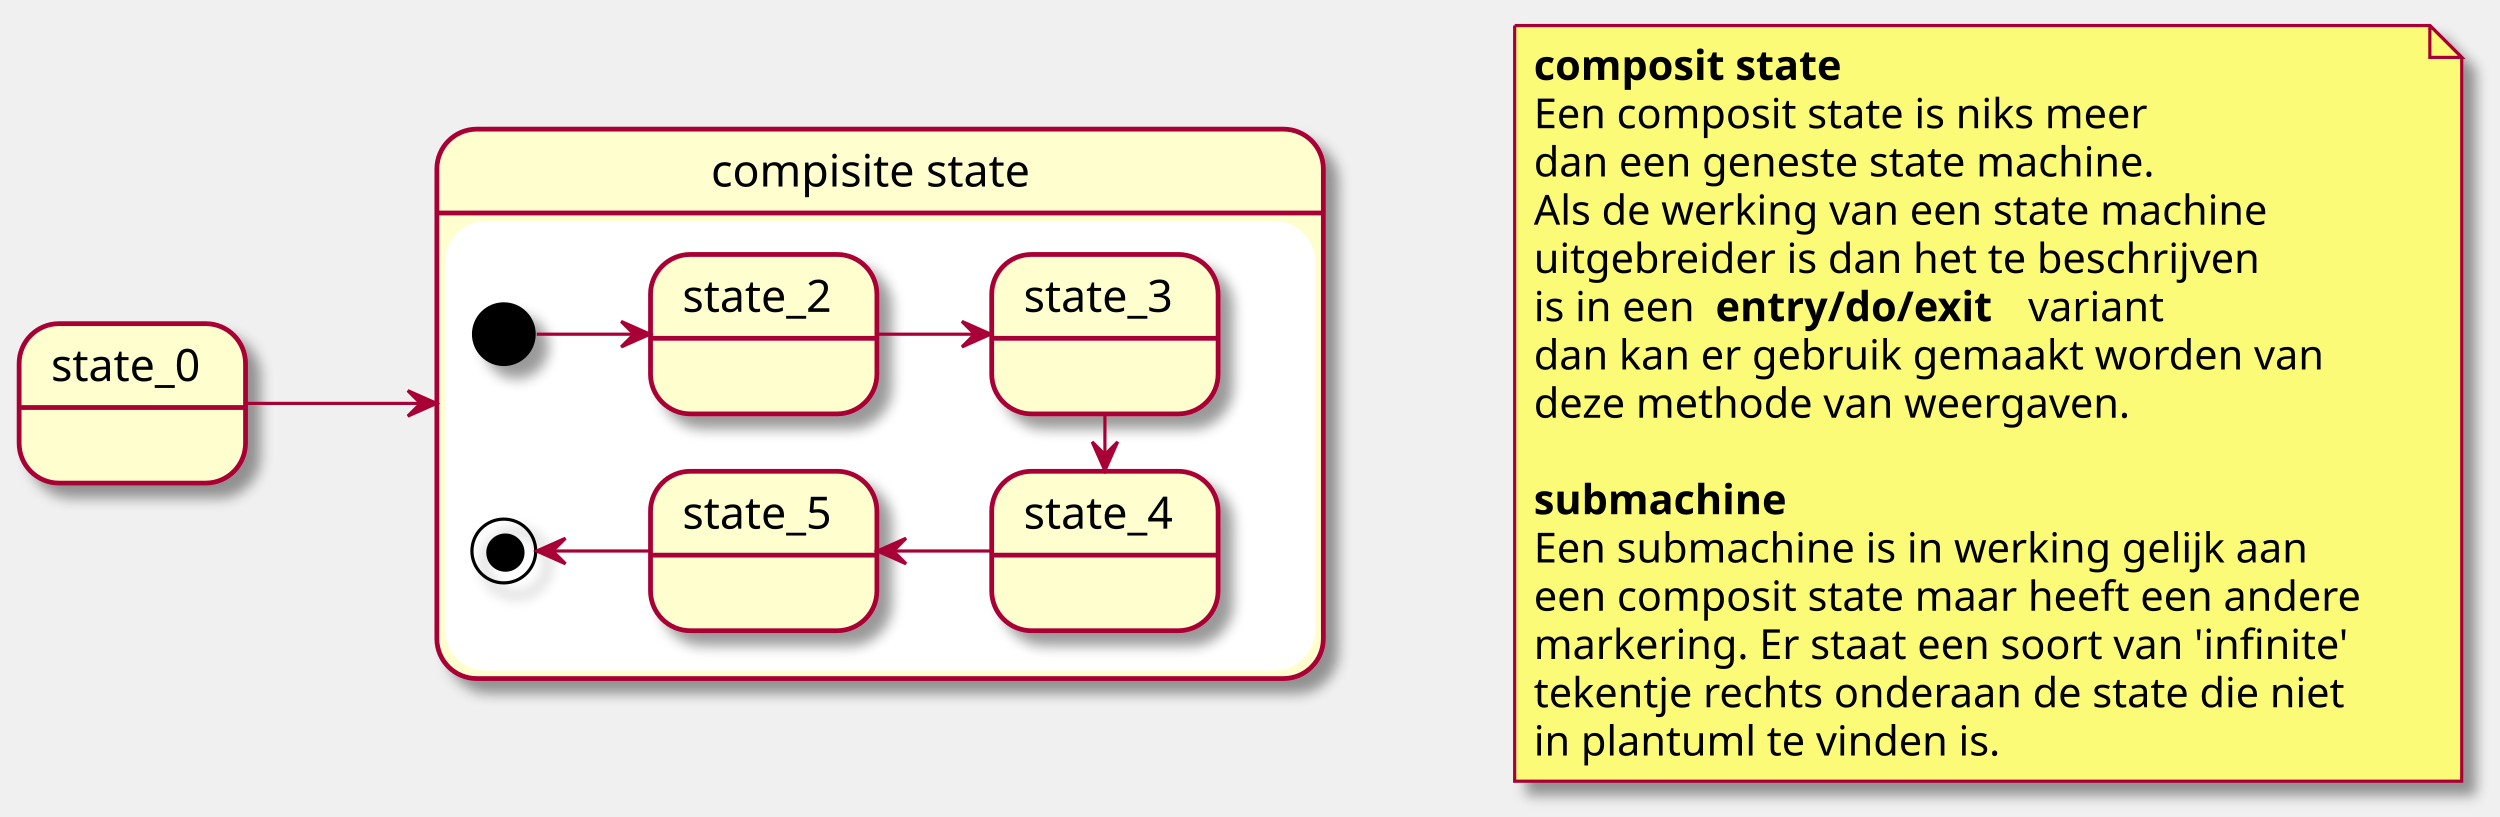
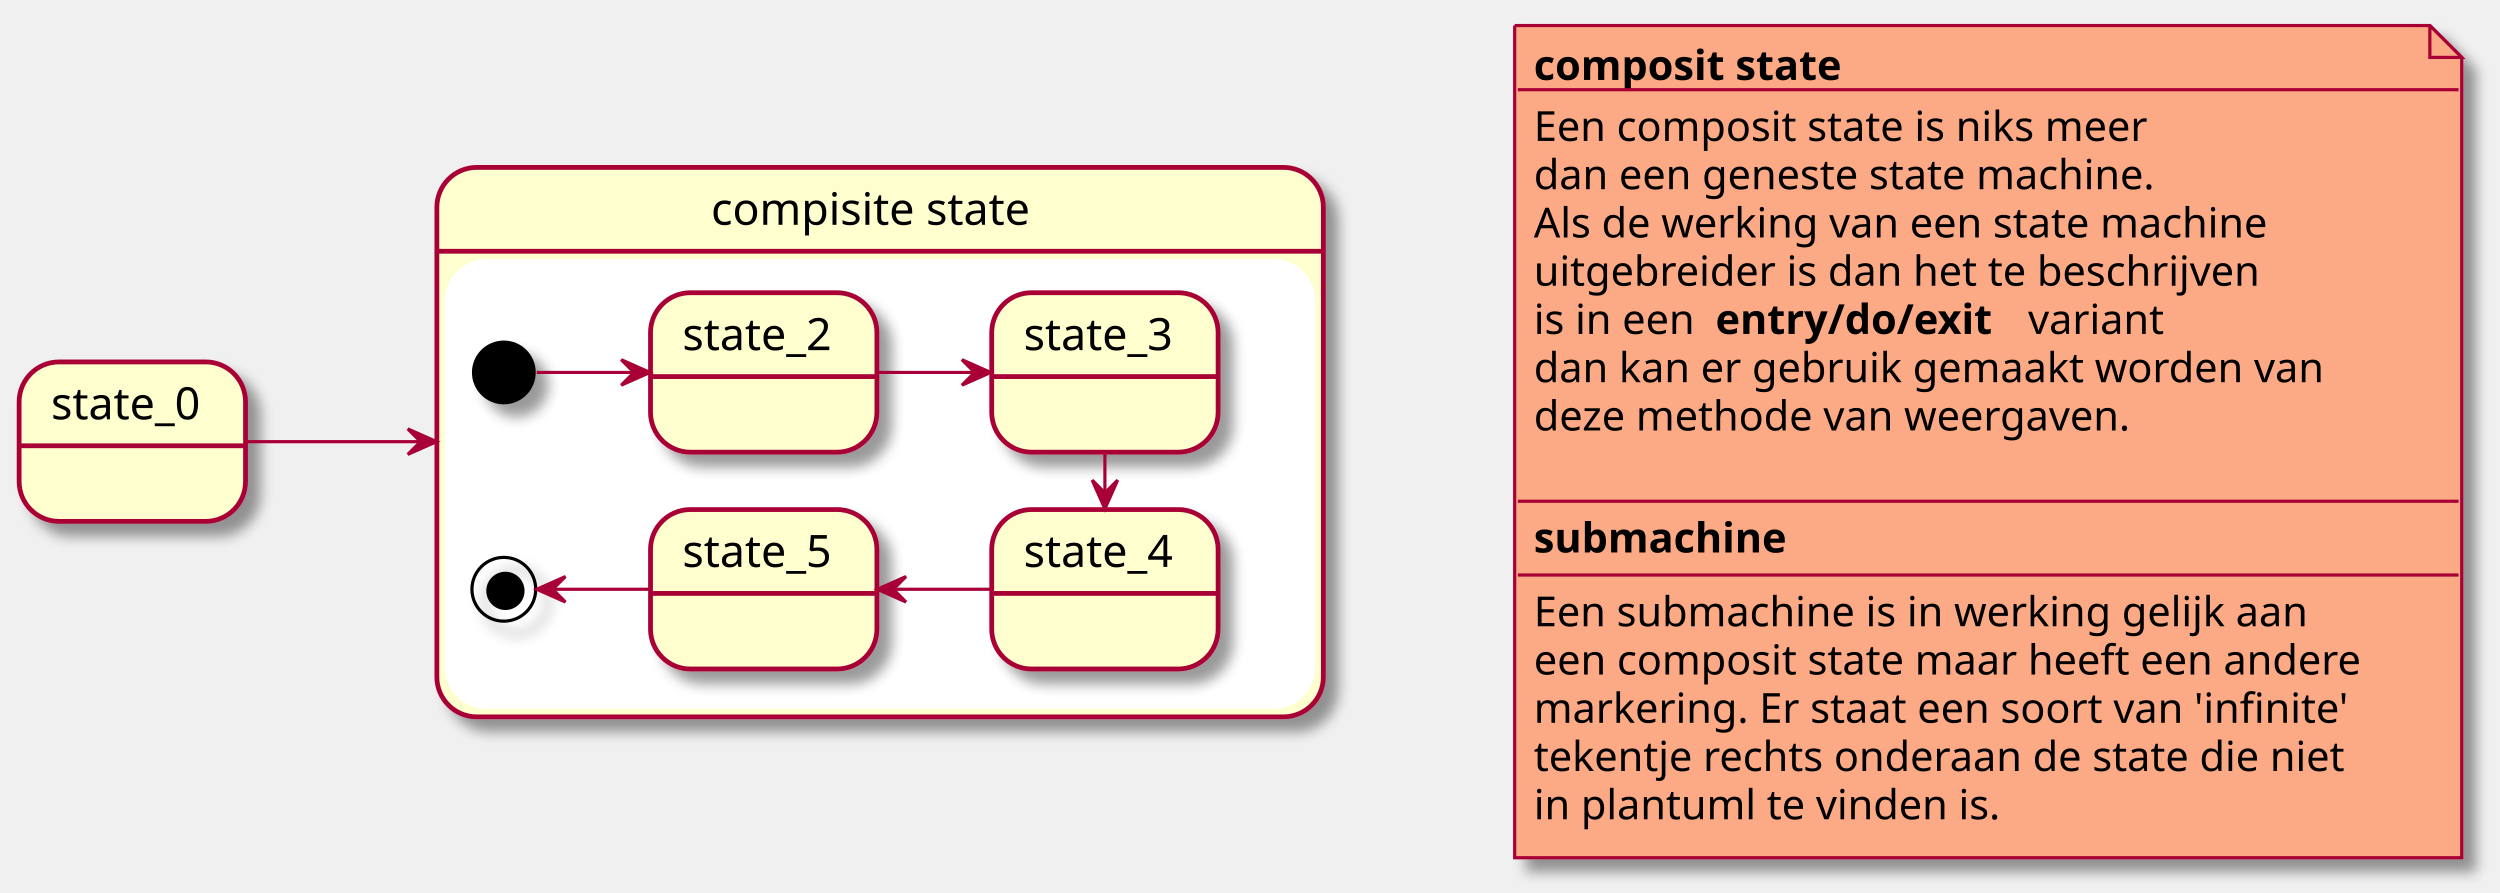
- <svg xmlns="http://www.w3.org/2000/svg" contentScriptType="application/ecmascript" contentStyleType="text/css" height="256px" preserveAspectRatio="none" style="width:784px;height:256px;" version="1.1" viewBox="0 0 784 256" width="784px" zoomAndPan="magnify">
+ <svg xmlns="http://www.w3.org/2000/svg" contentScriptType="application/ecmascript" contentStyleType="text/css" height="280px" preserveAspectRatio="none" style="width:784px;height:280px;" version="1.1" viewBox="0 0 784 280" width="784px" zoomAndPan="magnify">
  <defs>
-     <filter height="300%" id="fg9jxql6c6zdf" width="300%" x="-1" y="-1">
+     <filter height="300%" id="f8oyc12j42fmn" width="300%" x="-1" y="-1">
      <feGaussianBlur result="blurOut" stdDeviation="2.0" />
      <feColorMatrix in="blurOut" result="blurOut2" type="matrix" values="0 0 0 0 0 0 0 0 0 0 0 0 0 0 0 0 0 0 .4 0" />
      <feOffset dx="4.0" dy="4.0" in="blurOut2" result="blurOut3" />
      <feBlend in="SourceGraphic" in2="blurOut3" mode="normal" />
    </filter>
  </defs>
  <g>
-     <rect fill="#FEFECE" filter="url(#fg9jxql6c6zdf)" height="50" rx="12.5" ry="12.5" style="stroke: #A80036; stroke-width: 1.5;" width="71" x="6" y="101.5" />
-     <line style="stroke: #A80036; stroke-width: 1.5;" x1="6" x2="77" y1="127.797" y2="127.797" />
-     <text fill="#000000" font-family="sans-serif" font-size="14" lengthAdjust="spacingAndGlyphs" textLength="51" x="16" y="119.495">state_0</text>
-     <path d="M475,8 L475,244.992 L772,244.992 L772,18 L762,8 L475,8 " fill="#FBFB77" filter="url(#fg9jxql6c6zdf)" style="stroke: #A80036; stroke-width: 1.0;" />
-     <path d="M762,8 L762,18 L772,18 L762,8 " fill="#FBFB77" style="stroke: #A80036; stroke-width: 1.0;" />
+     <rect fill="#FEFECE" filter="url(#f8oyc12j42fmn)" height="50" rx="12.5" ry="12.5" style="stroke: #A80036; stroke-width: 1.5;" width="71" x="6" y="113.5" />
+     <line style="stroke: #A80036; stroke-width: 1.5;" x1="6" x2="77" y1="139.797" y2="139.797" />
+     <text fill="#000000" font-family="sans-serif" font-size="14" lengthAdjust="spacingAndGlyphs" textLength="51" x="16" y="131.495">state_0</text>
+     <path d="M475,8 L475,268.992 L772,268.992 L772,18 L762,8 L475,8 " fill="#FCA985" filter="url(#f8oyc12j42fmn)" style="stroke: #A80036; stroke-width: 1.0;" />
+     <path d="M762,8 L762,18 L772,18 L762,8 " fill="#FCA985" style="stroke: #A80036; stroke-width: 1.0;" />
    <text fill="#000000" font-family="sans-serif" font-size="13" font-weight="bold" lengthAdjust="spacingAndGlyphs" textLength="111" x="481" y="25.067">composit state</text>
-     <text fill="#000000" font-family="sans-serif" font-size="13" lengthAdjust="spacingAndGlyphs" textLength="205" x="481" y="40.2">Een composit state is niks meer</text>
-     <text fill="#000000" font-family="sans-serif" font-size="13" lengthAdjust="spacingAndGlyphs" textLength="208" x="481" y="55.333">dan een geneste state machine.</text>
-     <text fill="#000000" font-family="sans-serif" font-size="13" lengthAdjust="spacingAndGlyphs" textLength="242" x="481" y="70.465">Als de werking van een state machine</text>
-     <text fill="#000000" font-family="sans-serif" font-size="13" lengthAdjust="spacingAndGlyphs" textLength="237" x="481" y="85.598">uitgebreider is dan het te beschrijven</text>
-     <text fill="#000000" font-family="sans-serif" font-size="13" lengthAdjust="spacingAndGlyphs" textLength="53" x="481" y="100.731">is in een</text>
-     <text fill="#000000" font-family="sans-serif" font-size="13" font-weight="bold" lengthAdjust="spacingAndGlyphs" textLength="94" x="538" y="100.731">entry/do/exit</text>
-     <text fill="#000000" font-family="sans-serif" font-size="13" lengthAdjust="spacingAndGlyphs" textLength="44" x="636" y="100.731">variant</text>
-     <text fill="#000000" font-family="sans-serif" font-size="13" lengthAdjust="spacingAndGlyphs" textLength="257" x="481" y="115.864">dan kan er gebruik gemaakt worden van</text>
-     <text fill="#000000" font-family="sans-serif" font-size="13" lengthAdjust="spacingAndGlyphs" textLength="197" x="481" y="130.997">deze methode van weergaven.</text>
-     <text fill="#000000" font-family="sans-serif" font-size="13" lengthAdjust="spacingAndGlyphs" textLength="0" x="485" y="146.129" />
-     <text fill="#000000" font-family="sans-serif" font-size="13" font-weight="bold" lengthAdjust="spacingAndGlyphs" textLength="89" x="481" y="161.262">submachine</text>
-     <text fill="#000000" font-family="sans-serif" font-size="13" lengthAdjust="spacingAndGlyphs" textLength="251" x="481" y="176.395">Een submachine is in werking gelijk aan</text>
-     <text fill="#000000" font-family="sans-serif" font-size="13" lengthAdjust="spacingAndGlyphs" textLength="276" x="481" y="191.528">een composit state maar heeft een andere</text>
-     <text fill="#000000" font-family="sans-serif" font-size="13" lengthAdjust="spacingAndGlyphs" textLength="267" x="481" y="206.661">markering. Er staat een soort van 'infinite'</text>
-     <text fill="#000000" font-family="sans-serif" font-size="13" lengthAdjust="spacingAndGlyphs" textLength="269" x="481" y="221.793">tekentje rechts onderaan de state die niet</text>
-     <text fill="#000000" font-family="sans-serif" font-size="13" lengthAdjust="spacingAndGlyphs" textLength="152" x="481" y="236.926">in plantuml te vinden is.</text>
-     <rect fill="#FEFECE" filter="url(#fg9jxql6c6zdf)" height="172.297" rx="12.5" ry="12.5" style="stroke: #A80036; stroke-width: 1.5;" width="278" x="137" y="40.5" />
-     <rect fill="#FFFFFF" height="140" rx="12.5" ry="12.5" style="stroke: #FFFFFF; stroke-width: 1.0;" width="272" x="140" y="69.797" />
-     <line style="stroke: #A80036; stroke-width: 1.5;" x1="137" x2="415" y1="66.797" y2="66.797" />
-     <text fill="#000000" font-family="sans-serif" font-size="14" lengthAdjust="spacingAndGlyphs" textLength="106" x="223" y="58.495">compisite state</text>
-     <ellipse cx="158" cy="104.797" fill="#000000" filter="url(#fg9jxql6c6zdf)" rx="10" ry="10" style="stroke: none; stroke-width: 1.0;" />
-     <rect fill="#FEFECE" filter="url(#fg9jxql6c6zdf)" height="50" rx="12.5" ry="12.5" style="stroke: #A80036; stroke-width: 1.5;" width="71" x="204" y="79.797" />
-     <line style="stroke: #A80036; stroke-width: 1.5;" x1="204" x2="275" y1="106.094" y2="106.094" />
-     <text fill="#000000" font-family="sans-serif" font-size="14" lengthAdjust="spacingAndGlyphs" textLength="51" x="214" y="97.792">state_2</text>
-     <rect fill="#FEFECE" filter="url(#fg9jxql6c6zdf)" height="50" rx="12.5" ry="12.5" style="stroke: #A80036; stroke-width: 1.5;" width="71" x="311" y="79.797" />
-     <line style="stroke: #A80036; stroke-width: 1.5;" x1="311" x2="382" y1="106.094" y2="106.094" />
-     <text fill="#000000" font-family="sans-serif" font-size="14" lengthAdjust="spacingAndGlyphs" textLength="51" x="321" y="97.792">state_3</text>
-     <rect fill="#FEFECE" filter="url(#fg9jxql6c6zdf)" height="50" rx="12.5" ry="12.5" style="stroke: #A80036; stroke-width: 1.5;" width="71" x="311" y="147.797" />
-     <line style="stroke: #A80036; stroke-width: 1.5;" x1="311" x2="382" y1="174.094" y2="174.094" />
-     <text fill="#000000" font-family="sans-serif" font-size="14" lengthAdjust="spacingAndGlyphs" textLength="51" x="321" y="165.792">state_4</text>
-     <rect fill="#FEFECE" filter="url(#fg9jxql6c6zdf)" height="50" rx="12.5" ry="12.5" style="stroke: #A80036; stroke-width: 1.5;" width="71" x="204" y="147.797" />
-     <line style="stroke: #A80036; stroke-width: 1.5;" x1="204" x2="275" y1="174.094" y2="174.094" />
-     <text fill="#000000" font-family="sans-serif" font-size="14" lengthAdjust="spacingAndGlyphs" textLength="51" x="214" y="165.792">state_5</text>
-     <ellipse cx="158" cy="172.797" fill="none" filter="url(#fg9jxql6c6zdf)" rx="10" ry="10" style="stroke: #000000; stroke-width: 1.0;" />
-     <ellipse cx="158.5" cy="173.297" fill="#000000" rx="6" ry="6" style="stroke: none; stroke-width: 1.0;" />
-     <path d="M168.322,104.797 C176.122,104.797 187.379,104.797 198.645,104.797 " fill="none" id="*start*state_1-&gt;state_2" style="stroke: #A80036; stroke-width: 1.0;" />
-     <polygon fill="#A80036" points="203.81,104.797,194.81,100.797,198.81,104.797,194.81,108.797,203.81,104.797" style="stroke: #A80036; stroke-width: 1.0;" />
-     <path d="M275.13,104.797 C284.862,104.797 295.486,104.797 305.493,104.797 " fill="none" id="state_2-&gt;state_3" style="stroke: #A80036; stroke-width: 1.0;" />
-     <polygon fill="#A80036" points="310.661,104.797,301.661,100.797,305.661,104.797,301.661,108.797,310.661,104.797" style="stroke: #A80036; stroke-width: 1.0;" />
-     <path d="M346.5,129.855 C346.5,134.005 346.5,138.155 346.5,142.306 " fill="none" id="state_3-&gt;state_4" style="stroke: #A80036; stroke-width: 1.0;" />
-     <polygon fill="#A80036" points="346.5,147.562,350.5,138.562,346.5,142.562,342.5,138.562,346.5,147.562" style="stroke: #A80036; stroke-width: 1.0;" />
-     <path d="M280.292,172.797 C290.29,172.797 300.916,172.797 310.661,172.797 " fill="none" id="state_5&lt;-state_4" style="stroke: #A80036; stroke-width: 1.0;" />
-     <polygon fill="#A80036" points="275.13,172.797,284.13,176.797,280.13,172.797,284.13,168.797,275.13,172.797" style="stroke: #A80036; stroke-width: 1.0;" />
-     <path d="M173.34,172.797 C181.968,172.797 193.125,172.797 203.81,172.797 " fill="none" id="*end*state_1&lt;-state_5" style="stroke: #A80036; stroke-width: 1.0;" />
-     <polygon fill="#A80036" points="168.322,172.797,177.322,176.797,173.322,172.797,177.322,168.797,168.322,172.797" style="stroke: #A80036; stroke-width: 1.0;" />
-     <path d="M77.115,126.5 C92.471,126.5 111.534,126.5 131.728,126.5 " fill="none" id="state_0-&gt;state_1" style="stroke: #A80036; stroke-width: 1.0;" />
-     <polygon fill="#A80036" points="136.885,126.5,127.885,122.5,131.885,126.5,127.885,130.5,136.885,126.5" style="stroke: #A80036; stroke-width: 1.0;" />
+     <line style="stroke: #A80036; stroke-width: 1.0;" x1="476" x2="771" y1="28.133" y2="28.133" />
+     <text fill="#000000" font-family="sans-serif" font-size="13" lengthAdjust="spacingAndGlyphs" textLength="205" x="481" y="44.2">Een composit state is niks meer</text>
+     <text fill="#000000" font-family="sans-serif" font-size="13" lengthAdjust="spacingAndGlyphs" textLength="208" x="481" y="59.333">dan een geneste state machine.</text>
+     <text fill="#000000" font-family="sans-serif" font-size="13" lengthAdjust="spacingAndGlyphs" textLength="242" x="481" y="74.465">Als de werking van een state machine</text>
+     <text fill="#000000" font-family="sans-serif" font-size="13" lengthAdjust="spacingAndGlyphs" textLength="237" x="481" y="89.598">uitgebreider is dan het te beschrijven</text>
+     <text fill="#000000" font-family="sans-serif" font-size="13" lengthAdjust="spacingAndGlyphs" textLength="53" x="481" y="104.731">is in een</text>
+     <text fill="#000000" font-family="sans-serif" font-size="13" font-weight="bold" lengthAdjust="spacingAndGlyphs" textLength="94" x="538" y="104.731">entry/do/exit</text>
+     <text fill="#000000" font-family="sans-serif" font-size="13" lengthAdjust="spacingAndGlyphs" textLength="44" x="636" y="104.731">variant</text>
+     <text fill="#000000" font-family="sans-serif" font-size="13" lengthAdjust="spacingAndGlyphs" textLength="257" x="481" y="119.864">dan kan er gebruik gemaakt worden van</text>
+     <text fill="#000000" font-family="sans-serif" font-size="13" lengthAdjust="spacingAndGlyphs" textLength="197" x="481" y="134.997">deze methode van weergaven.</text>
+     <text fill="#000000" font-family="sans-serif" font-size="13" lengthAdjust="spacingAndGlyphs" textLength="0" x="485" y="150.129" />
+     <line style="stroke: #A80036; stroke-width: 1.0;" x1="476" x2="771" y1="157.195" y2="157.195" />
+     <text fill="#000000" font-family="sans-serif" font-size="13" font-weight="bold" lengthAdjust="spacingAndGlyphs" textLength="89" x="481" y="173.262">submachine</text>
+     <line style="stroke: #A80036; stroke-width: 1.0;" x1="476" x2="771" y1="180.328" y2="180.328" />
+     <text fill="#000000" font-family="sans-serif" font-size="13" lengthAdjust="spacingAndGlyphs" textLength="251" x="481" y="196.395">Een submachine is in werking gelijk aan</text>
+     <text fill="#000000" font-family="sans-serif" font-size="13" lengthAdjust="spacingAndGlyphs" textLength="276" x="481" y="211.528">een composit state maar heeft een andere</text>
+     <text fill="#000000" font-family="sans-serif" font-size="13" lengthAdjust="spacingAndGlyphs" textLength="267" x="481" y="226.661">markering. Er staat een soort van 'infinite'</text>
+     <text fill="#000000" font-family="sans-serif" font-size="13" lengthAdjust="spacingAndGlyphs" textLength="269" x="481" y="241.793">tekentje rechts onderaan de state die niet</text>
+     <text fill="#000000" font-family="sans-serif" font-size="13" lengthAdjust="spacingAndGlyphs" textLength="152" x="481" y="256.926">in plantuml te vinden is.</text>
+     <rect fill="#FEFECE" filter="url(#f8oyc12j42fmn)" height="172.297" rx="12.5" ry="12.5" style="stroke: #A80036; stroke-width: 1.5;" width="278" x="137" y="52.5" />
+     <rect fill="#FFFFFF" height="140" rx="12.5" ry="12.5" style="stroke: #FFFFFF; stroke-width: 1.0;" width="272" x="140" y="81.797" />
+     <line style="stroke: #A80036; stroke-width: 1.5;" x1="137" x2="415" y1="78.797" y2="78.797" />
+     <text fill="#000000" font-family="sans-serif" font-size="14" lengthAdjust="spacingAndGlyphs" textLength="106" x="223" y="70.495">compisite state</text>
+     <ellipse cx="158" cy="116.797" fill="#000000" filter="url(#f8oyc12j42fmn)" rx="10" ry="10" style="stroke: none; stroke-width: 1.0;" />
+     <rect fill="#FEFECE" filter="url(#f8oyc12j42fmn)" height="50" rx="12.5" ry="12.5" style="stroke: #A80036; stroke-width: 1.5;" width="71" x="204" y="91.797" />
+     <line style="stroke: #A80036; stroke-width: 1.5;" x1="204" x2="275" y1="118.094" y2="118.094" />
+     <text fill="#000000" font-family="sans-serif" font-size="14" lengthAdjust="spacingAndGlyphs" textLength="51" x="214" y="109.792">state_2</text>
+     <rect fill="#FEFECE" filter="url(#f8oyc12j42fmn)" height="50" rx="12.5" ry="12.5" style="stroke: #A80036; stroke-width: 1.5;" width="71" x="311" y="91.797" />
+     <line style="stroke: #A80036; stroke-width: 1.5;" x1="311" x2="382" y1="118.094" y2="118.094" />
+     <text fill="#000000" font-family="sans-serif" font-size="14" lengthAdjust="spacingAndGlyphs" textLength="51" x="321" y="109.792">state_3</text>
+     <rect fill="#FEFECE" filter="url(#f8oyc12j42fmn)" height="50" rx="12.5" ry="12.5" style="stroke: #A80036; stroke-width: 1.5;" width="71" x="311" y="159.797" />
+     <line style="stroke: #A80036; stroke-width: 1.5;" x1="311" x2="382" y1="186.094" y2="186.094" />
+     <text fill="#000000" font-family="sans-serif" font-size="14" lengthAdjust="spacingAndGlyphs" textLength="51" x="321" y="177.792">state_4</text>
+     <rect fill="#FEFECE" filter="url(#f8oyc12j42fmn)" height="50" rx="12.5" ry="12.5" style="stroke: #A80036; stroke-width: 1.5;" width="71" x="204" y="159.797" />
+     <line style="stroke: #A80036; stroke-width: 1.5;" x1="204" x2="275" y1="186.094" y2="186.094" />
+     <text fill="#000000" font-family="sans-serif" font-size="14" lengthAdjust="spacingAndGlyphs" textLength="51" x="214" y="177.792">state_5</text>
+     <ellipse cx="158" cy="184.797" fill="none" filter="url(#f8oyc12j42fmn)" rx="10" ry="10" style="stroke: #000000; stroke-width: 1.0;" />
+     <ellipse cx="158.5" cy="185.297" fill="#000000" rx="6" ry="6" style="stroke: none; stroke-width: 1.0;" />
+     <path d="M168.322,116.797 C176.122,116.797 187.379,116.797 198.645,116.797 " fill="none" id="*start*state_1-&gt;state_2" style="stroke: #A80036; stroke-width: 1.0;" />
+     <polygon fill="#A80036" points="203.81,116.797,194.81,112.797,198.81,116.797,194.81,120.797,203.81,116.797" style="stroke: #A80036; stroke-width: 1.0;" />
+     <path d="M275.13,116.797 C284.862,116.797 295.486,116.797 305.493,116.797 " fill="none" id="state_2-&gt;state_3" style="stroke: #A80036; stroke-width: 1.0;" />
+     <polygon fill="#A80036" points="310.661,116.797,301.661,112.797,305.661,116.797,301.661,120.797,310.661,116.797" style="stroke: #A80036; stroke-width: 1.0;" />
+     <path d="M346.5,141.855 C346.5,146.005 346.5,150.155 346.5,154.306 " fill="none" id="state_3-&gt;state_4" style="stroke: #A80036; stroke-width: 1.0;" />
+     <polygon fill="#A80036" points="346.5,159.562,350.5,150.562,346.5,154.562,342.5,150.562,346.5,159.562" style="stroke: #A80036; stroke-width: 1.0;" />
+     <path d="M280.292,184.797 C290.29,184.797 300.916,184.797 310.661,184.797 " fill="none" id="state_5&lt;-state_4" style="stroke: #A80036; stroke-width: 1.0;" />
+     <polygon fill="#A80036" points="275.13,184.797,284.13,188.797,280.13,184.797,284.13,180.797,275.13,184.797" style="stroke: #A80036; stroke-width: 1.0;" />
+     <path d="M173.34,184.797 C181.968,184.797 193.125,184.797 203.81,184.797 " fill="none" id="*end*state_1&lt;-state_5" style="stroke: #A80036; stroke-width: 1.0;" />
+     <polygon fill="#A80036" points="168.322,184.797,177.322,188.797,173.322,184.797,177.322,180.797,168.322,184.797" style="stroke: #A80036; stroke-width: 1.0;" />
+     <path d="M77.115,138.5 C92.471,138.5 111.534,138.5 131.728,138.5 " fill="none" id="state_0-&gt;state_1" style="stroke: #A80036; stroke-width: 1.0;" />
+     <polygon fill="#A80036" points="136.885,138.5,127.885,134.5,131.885,138.5,127.885,142.5,136.885,138.5" style="stroke: #A80036; stroke-width: 1.0;" />
  </g>
</svg>
